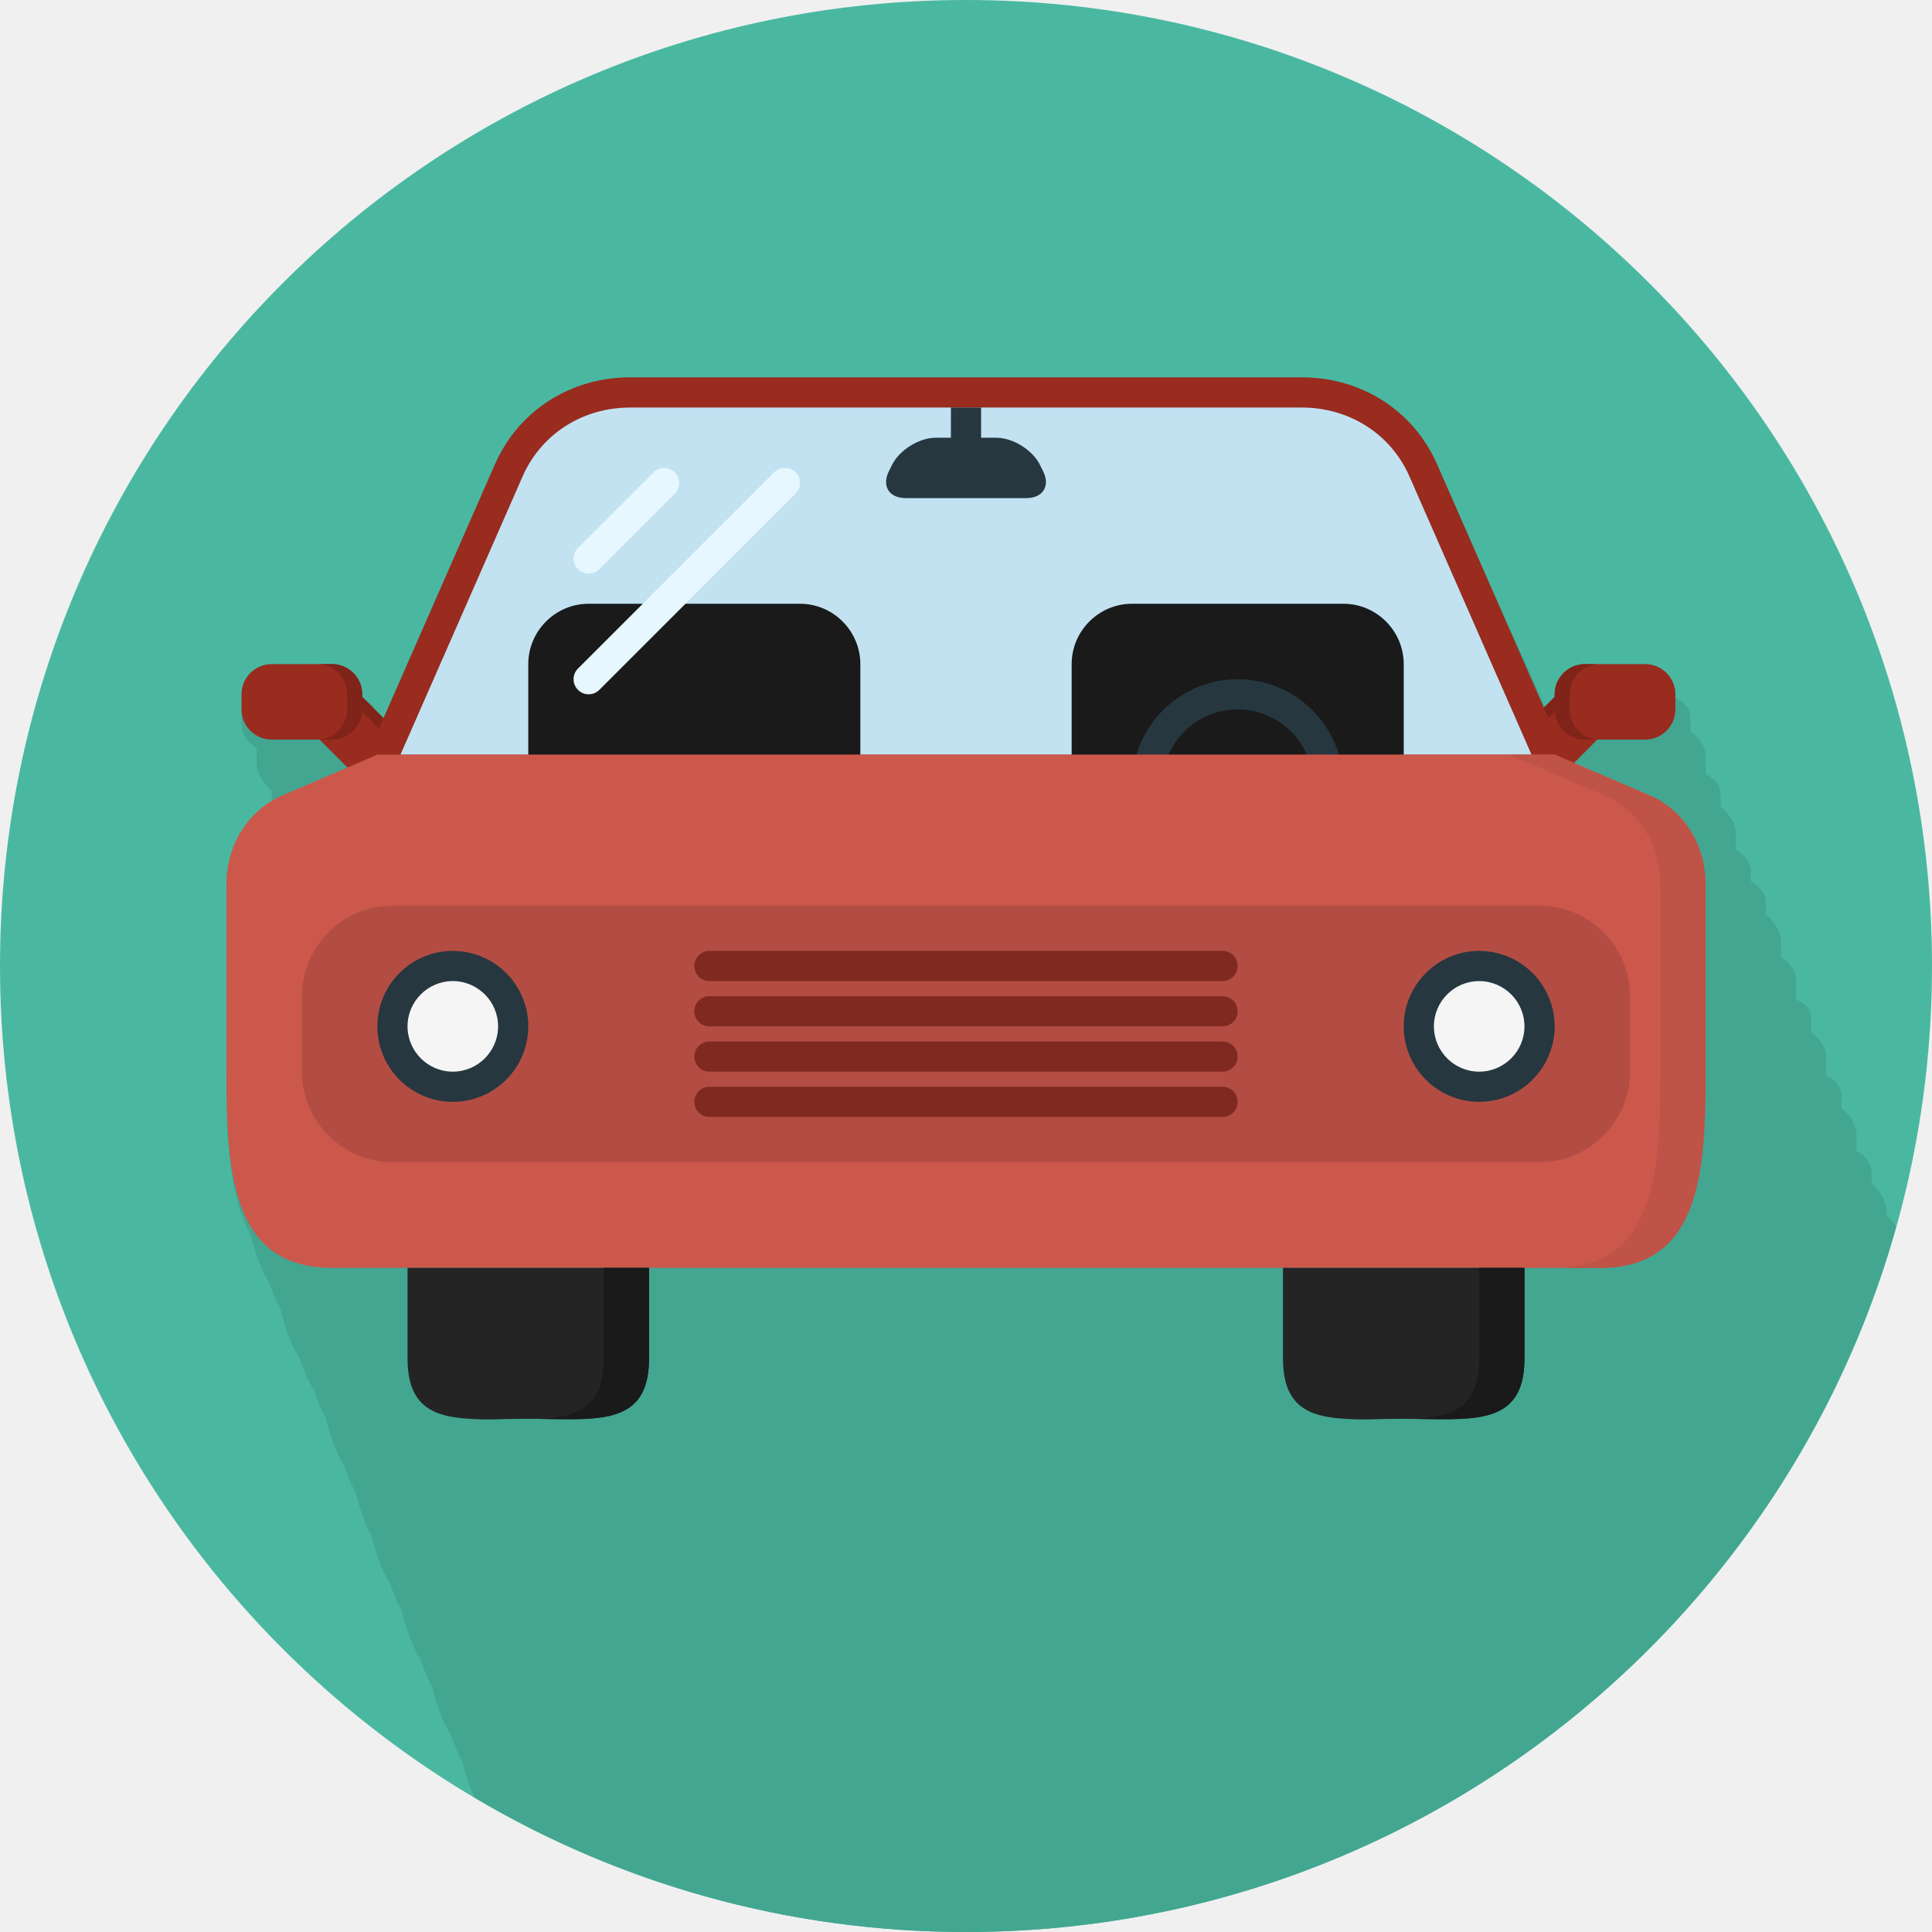
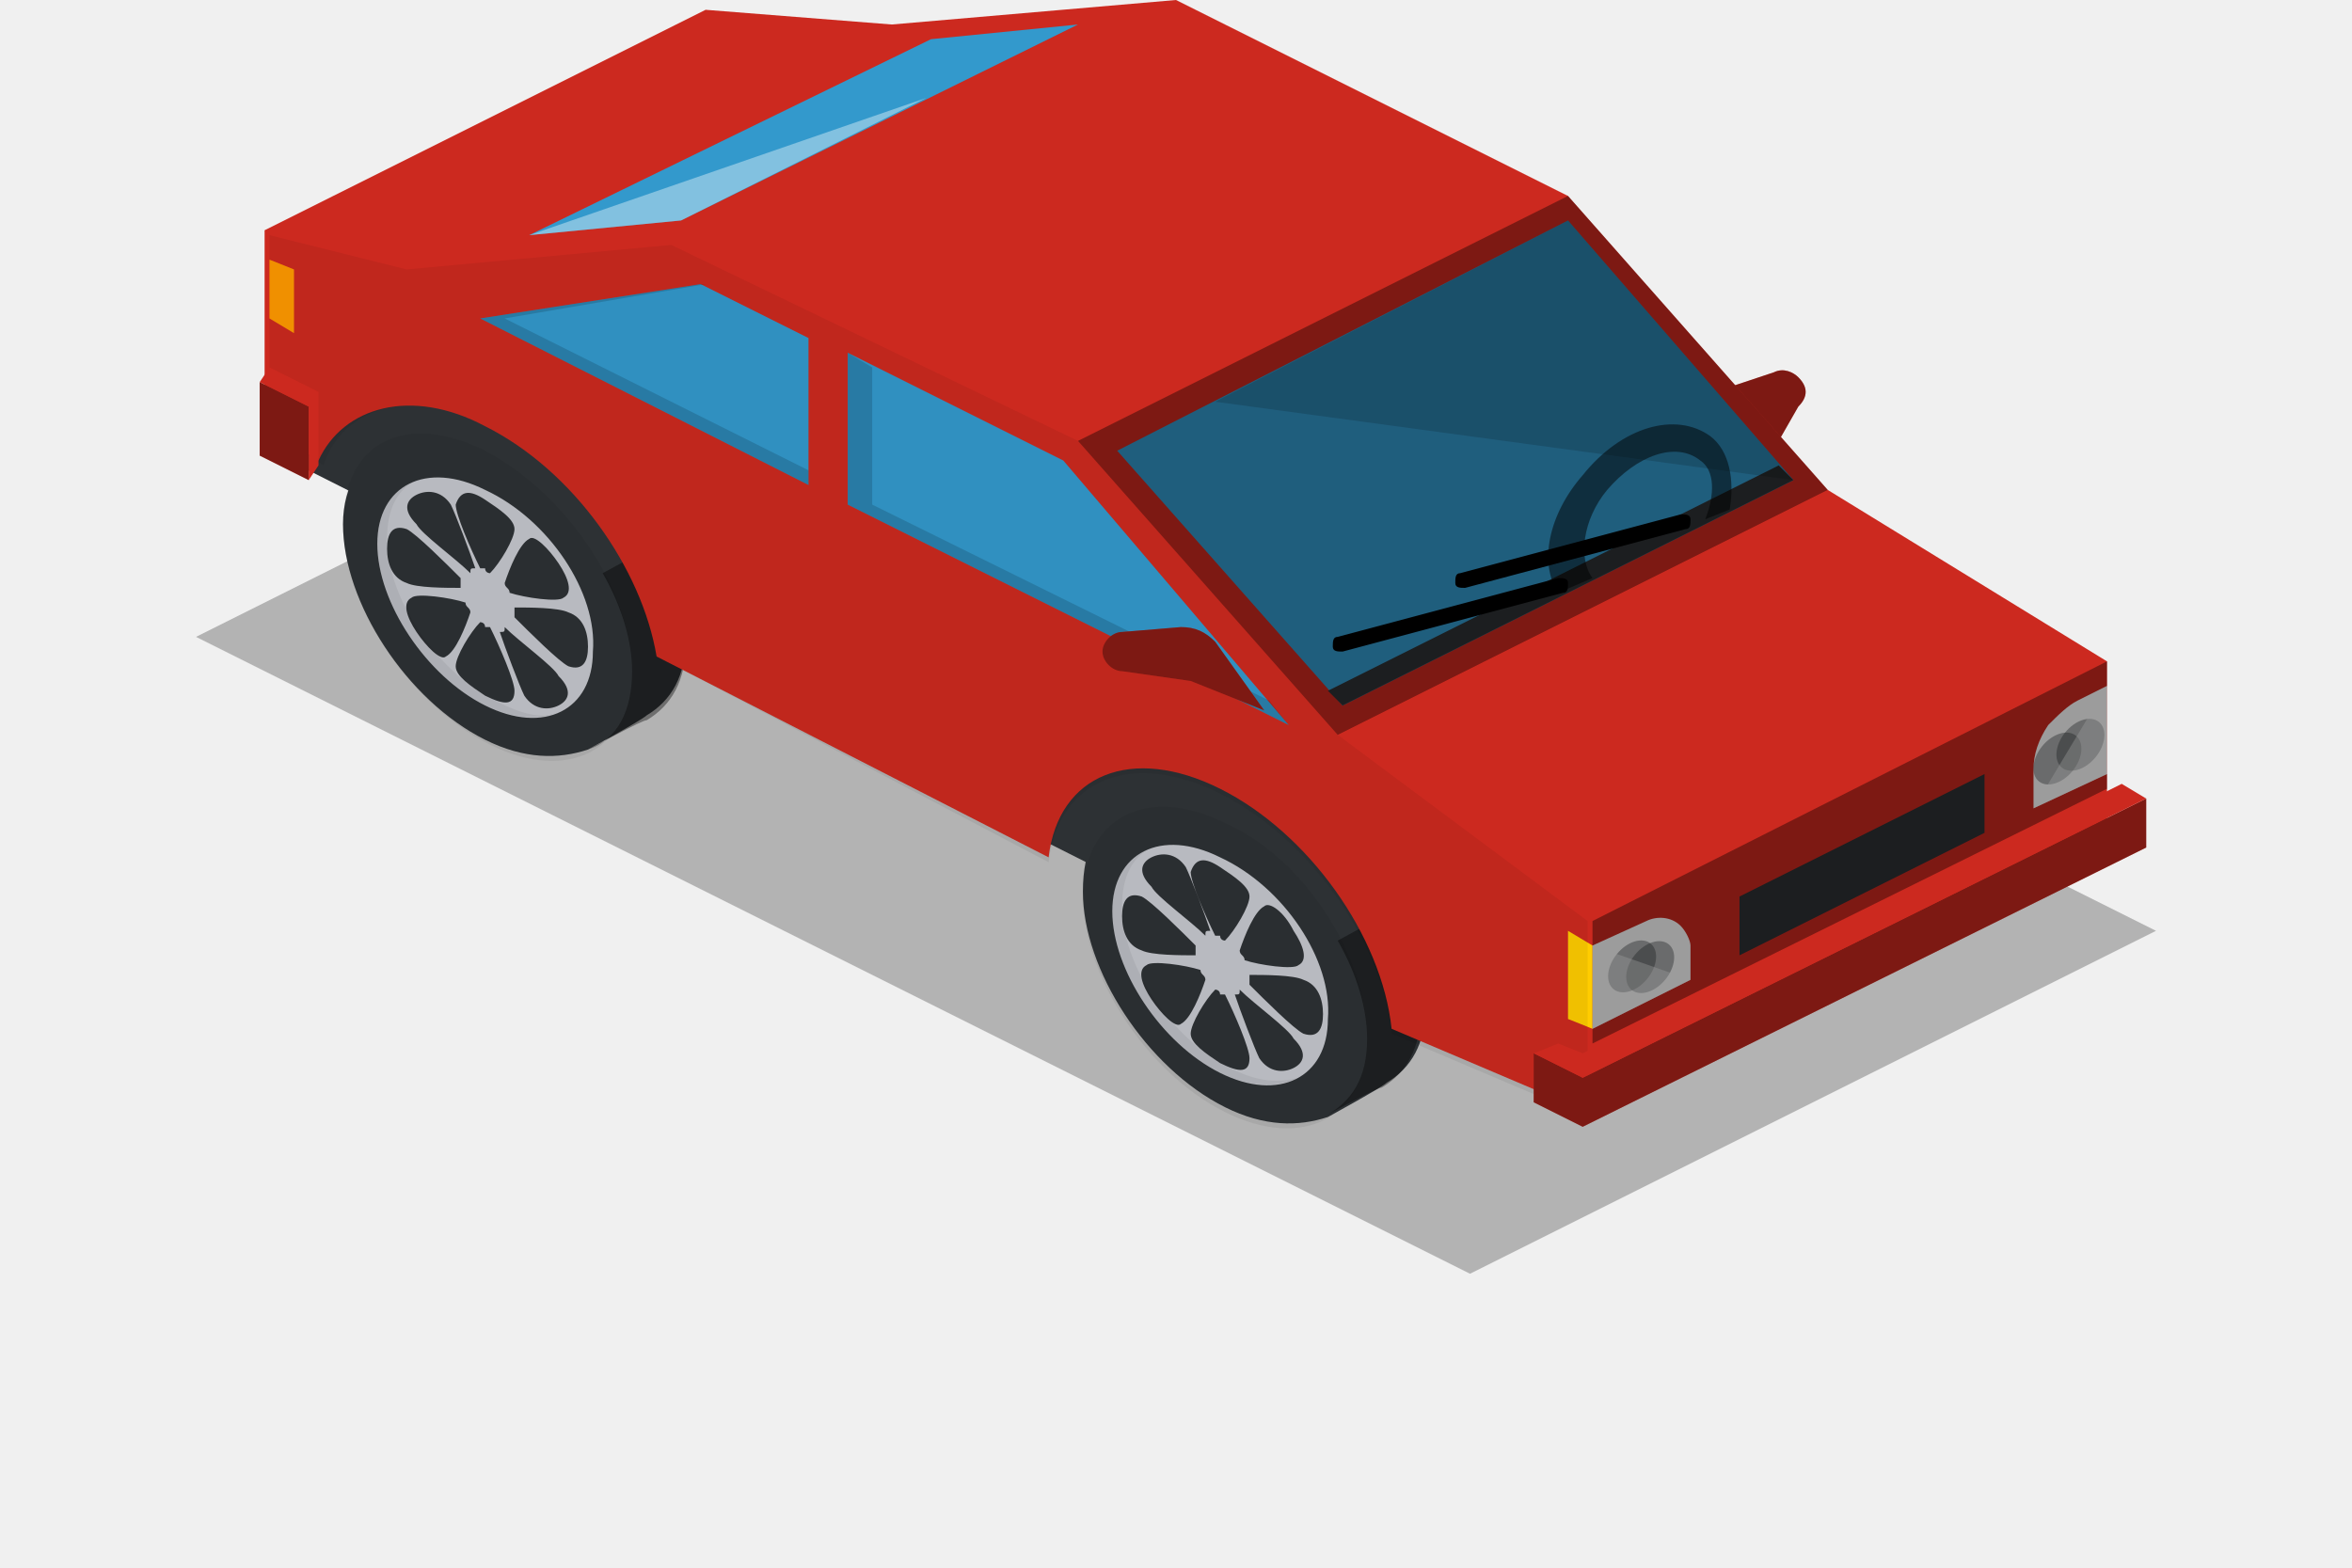
- <svg xmlns="http://www.w3.org/2000/svg" version="1.1" id="Layer_1" viewBox="0 0 512 512" xml:space="preserve">
-   <circle style="fill:#4AB8A1;" cx="256" cy="256" r="256" />
-   <path style="fill:#43A691;" d="M502.504,325.044c-0.684-1.064-1.52-2.064-2.504-2.876v-0.884c0-2.788-1.664-5.76-4-7.576v-0.624  v-2.044c0-2.752-1.672-4.812-4-5.976v-0.172v-0.096v-1.956v-2.048c0-2.716-1.684-5.416-4-7.092v-1.1v-2.048  c0-2.672-1.692-4.508-4-5.544v-0.604v-0.1v-1.952v-2.048c0-2.64-1.7-5.08-4-6.628v-1.568v-2.048c0-2.604-1.708-4.232-4-5.14v-1.008  v-0.1v-1.952v-2.048c0-2.568-1.72-4.776-4-6.188v-0.056v-1.952v-2.048c0-2.536-1.72-5.3-4-7.212v-0.988v-2.048  c0-2.504-1.728-4.504-4-5.784v-0.36v-2.048c0-2.672-1.692-4.716-4-5.916v-0.232v-0.096v-1.952v-2.048c0-2.636-1.704-5.284-4-6.996  v-1.2v-2.048c0-2.6-1.708-4.424-4-5.5v-0.648v-0.096v-1.952v-2.048c0-2.568-1.72-4.972-4-6.548V192.2v-2.048  c0-2.536-1.72-4.168-4-5.112V184c0-4.4-3.6-8-8-8h-12h-4c-4.4,0-8,3.6-8,8v0.688l-2.532,2.532l-17.004-37.688l-11.7-26.644  c-6.276-14.116-20-22.888-35.812-22.888H167.04c-15.804,0-29.532,8.768-35.82,22.904l-29.588,67.416l-2.024-2.02  c-0.532-1.324-1.612-2.312-3-3L96,184.688V184c0-4.4-3.6-8-8-8h-4H72c-4.4,0-8,3.6-8,8v2.048V188v0.096v1.952v2.048  c0,2.504,1.728,4.688,4,6.132v0.016v0.096v1.952v2.048c0,2.476,1.728,5.188,4,7.116v1.08v1.712c-7.492,4.528-12,12.86-12,22.208  v2.048v2.048v46.532v2.052v2.048c0,12.904,0.9,24.996,4.584,34.164c0.076,0.188,0.14,0.388,0.224,0.576  c0.308,0.736,0.648,1.436,0.996,2.132c0.236,0.476,0.444,0.968,0.704,1.42c1.116,4.764,2.728,9.044,4.936,12.668  c0.416,1.308,0.88,2.564,1.388,3.768c0.016,0.032,0.028,0.064,0.04,0.088c0.38,0.876,0.784,1.712,1.216,2.524  c0.148,0.28,0.264,0.584,0.416,0.864c1.12,4.752,2.712,9.04,4.924,12.652c0.804,2.528,1.78,4.872,2.968,7  c0.164,0.296,0.32,0.6,0.492,0.888c0.14,0.248,0.276,0.5,0.428,0.74c0.384,1.212,0.808,2.376,1.272,3.496  c0.036,0.08,0.064,0.152,0.088,0.228c0.356,0.836,0.752,1.636,1.156,2.416c0.18,0.352,0.344,0.724,0.536,1.064  c1.092,4.752,2.672,9,4.892,12.584c0.768,2.468,1.724,4.752,2.868,6.828c0.08,0.148,0.14,0.312,0.224,0.452  c0.636,2.756,1.436,5.352,2.424,7.748c0.048,0.104,0.084,0.212,0.124,0.32c0.344,0.808,0.728,1.584,1.108,2.34  c0.188,0.368,0.348,0.764,0.548,1.124c1.124,4.752,2.736,9.044,4.94,12.68c0.76,2.4,1.7,4.624,2.8,6.672  c0.08,0.14,0.14,0.296,0.216,0.436c1.136,4.792,2.732,9.136,4.964,12.796c0.812,2.54,1.804,4.9,3,7.04  c1.164,4.916,2.804,9.376,5.124,13.096c0.804,2.508,1.796,4.836,2.968,6.964c0.804,3.408,1.868,6.564,3.204,9.436  C163.936,498.988,208.436,512,256,512C373.444,512,472.36,432.876,502.504,325.044z" />
-   <path style="fill:#992B1F;" d="M100,208c-2.048,0-4.092-0.78-5.656-2.344l-12-12c-3.124-3.124-3.124-8.188,0-11.312  s8.188-3.124,11.312,0l12,12c3.124,3.124,3.124,8.188,0,11.312C104.092,207.22,102.048,208,100,208z" />
-   <path style="fill:#80241A;" d="M105.656,194.344l-12-12c-2.08-2.08-5.004-2.744-7.656-2.056c1.336,0.344,2.608,1.008,3.656,2.056  l12,12c3.124,3.124,3.124,8.188,0,11.312c-1.048,1.048-2.32,1.712-3.656,2.056c0.656,0.168,1.324,0.288,2,0.288  c2.048,0,4.092-0.78,5.656-2.344C108.78,202.532,108.78,197.468,105.656,194.344z" />
-   <path style="fill:#992B1F;" d="M96,188c0,4.4-3.6,8-8,8H72c-4.4,0-8-3.6-8-8v-4c0-4.4,3.6-8,8-8h16c4.4,0,8,3.6,8,8V188z" />
-   <path style="fill:#80241A;" d="M88,176h-4c4.4,0,8,3.6,8,8v4c0,4.4-3.6,8-8,8h4c4.4,0,8-3.6,8-8v-4C96,179.6,92.4,176,88,176z" />
-   <path style="fill:#992B1F;" d="M408,208c2.048,0,4.092-0.78,5.656-2.344l12-12c3.124-3.124,3.124-8.188,0-11.312  s-8.188-3.124-11.312,0l-12,12c-3.124,3.124-3.124,8.188,0,11.312C403.908,207.22,405.952,208,408,208z" />
-   <path style="fill:#80241A;" d="M402.344,194.344l12-12c2.08-2.08,5.004-2.744,7.656-2.056c-1.336,0.344-2.608,1.008-3.656,2.056  l-12,12c-3.124,3.124-3.124,8.188,0,11.312c1.048,1.048,2.32,1.712,3.656,2.056c-0.656,0.168-1.324,0.288-2,0.288  c-2.048,0-4.092-0.78-5.656-2.344C399.22,202.532,399.22,197.468,402.344,194.344z" />
-   <path style="fill:#992B1F;" d="M412,188c0,4.4,3.6,8,8,8h16c4.4,0,8-3.6,8-8v-4c0-4.4-3.6-8-8-8h-16c-4.4,0-8,3.6-8,8V188z" />
-   <path style="fill:#80241A;" d="M420,176h4c-4.4,0-8,3.6-8,8v4c0,4.4,3.6,8,8,8h-4c-4.4,0-8-3.6-8-8v-4C412,179.6,415.6,176,420,176z  " />
-   <path style="fill:#C2E2F2;" d="M377.108,124.512C371.292,111.428,358.736,104,344.956,104H256h-88.956  c-13.776,0-26.336,7.424-32.152,20.512L100,204h156h156L377.108,124.512z" />
-   <g>
-     <path style="fill:#1A1A1A;" d="M228,200c0,8.8-7.2,16-16,16h-56c-8.8,0-16-7.2-16-16v-24c0-8.8,7.2-16,16-16h56c8.8,0,16,7.2,16,16   V200z" />
-     <path style="fill:#1A1A1A;" d="M372,200c0,8.8-7.2,16-16,16h-56c-8.8,0-16-7.2-16-16v-24c0-8.8,7.2-16,16-16h56c8.8,0,16,7.2,16,16   V200z" />
-   </g>
-   <path style="fill:#263740;" d="M328,236c-15.436,0-28-12.56-28-28s12.564-28,28-28s28,12.56,28,28S343.436,236,328,236z M328,188  c-11.028,0-20,8.972-20,20s8.972,20,20,20s20-8.972,20-20S339.028,188,328,188z" />
-   <path style="fill:#992B1F;" d="M412,208H100c-1.352,0-2.608-0.68-3.348-1.812s-0.86-2.56-0.316-3.796l34.892-79.488  C137.512,108.768,151.236,100,167.044,100H344.96c15.804,0,29.532,8.768,35.812,22.888l34.896,79.504  c0.544,1.236,0.416,2.664-0.316,3.796C414.616,207.32,413.352,208,412,208z M106.124,200h299.752l-32.42-73.88  C368.488,114.952,357.564,108,344.96,108H167.048c-12.608,0-23.532,6.948-28.5,18.136L106.124,200z" />
-   <path style="fill:#CC584C;" d="M436.564,210.532L412,200H256H100l-24.564,10.532C65.9,214.384,60,223.76,60,234.46v50.632  C60,312.196,62.132,336,88,336h168h168c25.868,0,28-23.804,28-50.908V234.46C452,223.756,446.092,214.384,436.564,210.532z" />
-   <path style="fill:#BF5347;" d="M436.564,210.532L412,200h-12l24.564,10.532C434.104,214.384,440,223.76,440,234.46v50.632  c0,27.104-2.132,50.908-28,50.908h12c25.868,0,28-23.804,28-50.908V234.46C452,223.756,446.092,214.384,436.564,210.532z" />
-   <path style="fill:#B34D43;" d="M432,284c0,13.2-10.8,24-24,24H104c-13.2,0-24-10.8-24-24v-20c0-13.2,10.8-24,24-24h304  c13.2,0,24,10.8,24,24V284z" />
-   <g>
-     <path style="fill:#802920;" d="M324,288H188c-2.212,0-4,1.792-4,4s1.788,4,4,4h136c2.212,0,4-1.792,4-4S326.212,288,324,288z" />
-     <path style="fill:#802920;" d="M324,276H188c-2.212,0-4,1.792-4,4s1.788,4,4,4h136c2.212,0,4-1.792,4-4S326.212,276,324,276z" />
-     <path style="fill:#802920;" d="M324,264H188c-2.212,0-4,1.792-4,4s1.788,4,4,4h136c2.212,0,4-1.792,4-4S326.212,264,324,264z" />
-     <path style="fill:#802920;" d="M188,260h136c2.212,0,4-1.792,4-4s-1.788-4-4-4H188c-2.212,0-4,1.792-4,4   C184,258.208,185.788,260,188,260z" />
-   </g>
-   <g>
-     <path style="fill:#E6F7FF;" d="M156,152c-1.024,0-2.048-0.392-2.828-1.172c-1.564-1.564-1.564-4.092,0-5.656l20-20   c1.564-1.564,4.092-1.564,5.656,0s1.564,4.092,0,5.656l-20,20C158.048,151.608,157.024,152,156,152z" />
-     <path style="fill:#E6F7FF;" d="M156,184c-1.024,0-2.048-0.392-2.828-1.172c-1.564-1.564-1.564-4.092,0-5.656l52-52   c1.564-1.564,4.092-1.564,5.656,0s1.564,4.092,0,5.656l-52,52C158.048,183.608,157.024,184,156,184z" />
-   </g>
-   <g>
-     <path style="fill:#242424;" d="M108,336v24c0,18.48,14.28,16,32,16s32,2.48,32-16v-24H108z" />
-     <path style="fill:#242424;" d="M340,336v24c0,18.48,14.28,16,32,16s32,2.48,32-16v-24H340z" />
-   </g>
-   <g>
-     <path style="fill:#1A1A1A;" d="M360,376c-1,0-1.984,0.008-2.956,0.02c2.768,0.128,5.776,0.088,8.956,0.044   C364.056,376.032,362.056,376,360,376z" />
-     <path style="fill:#1A1A1A;" d="M392,336v24c0,12.836-6.9,15.556-17.044,16.02C391.28,376.22,404,377.436,404,360v-24H392z" />
-     <path style="fill:#1A1A1A;" d="M128,376c-1,0-1.984,0.008-2.956,0.02c2.768,0.128,5.776,0.088,8.956,0.044   C132.056,376.032,130.056,376,128,376z" />
-     <path style="fill:#1A1A1A;" d="M160,336v24c0,12.836-6.9,15.556-17.044,16.02C159.28,376.22,172,377.436,172,360v-24H160z" />
-   </g>
-   <path style="fill:#F5F5F5;" d="M136,272c0,8.844-7.156,16-16.004,16c-8.84,0-15.996-7.156-15.996-16s7.156-16,15.996-16  C128.844,256,136,263.156,136,272z" />
-   <path style="fill:#263740;" d="M119.996,292C108.968,292,100,283.028,100,272s8.968-20,19.996-20c11.032,0,20.004,8.972,20.004,20  S131.028,292,119.996,292z M119.996,260c-6.612,0-11.996,5.384-11.996,12s5.384,12,11.996,12S132,278.616,132,272  S126.608,260,119.996,260z" />
-   <path style="fill:#F5F5F5;" d="M408,272c0,8.844-7.156,16-16.004,16c-8.84,0-15.996-7.156-15.996-16s7.156-16,15.996-16  C400.844,256,408,263.156,408,272z" />
-   <g>
-     <path style="fill:#263740;" d="M391.996,292C380.968,292,372,283.028,372,272s8.968-20,19.996-20c11.032,0,20.004,8.972,20.004,20   S403.028,292,391.996,292z M391.996,260c-6.612,0-11.996,5.384-11.996,12s5.384,12,11.996,12S404,278.616,404,272   S398.608,260,391.996,260z" />
-     <rect x="252" y="108" style="fill:#263740;" width="8" height="12" />
-     <path style="fill:#263740;" d="M276.42,124.844C278.392,128.78,276.4,132,272,132h-32c-4.4,0-6.392-3.22-4.42-7.156l0.844-1.688   C238.392,119.22,243.6,116,248,116h16c4.4,0,9.608,3.22,11.58,7.156L276.42,124.844z" />
-   </g>
+ <svg xmlns="http://www.w3.org/2000/svg" xml:space="preserve" viewBox="0 0 48 32" id="car">
+   <path fill="#CC291F" d="m35 8 1.2-.4c.2-.1.4 0 .5.1.2.2.2.4 0 .6l-.4.7L35 8z" />
+   <path d="m35 8 1.2-.4c.2-.1.4 0 .5.1.2.2.2.4 0 .6l-.4.7" opacity=".39" />
+   <path fill="#262626" d="m30 26 14-7L18 6 4 13z" opacity=".3" />
+   <path fill="#2D3134" d="M30.5 21.8 42 16.3 17 3.7 5.5 9.2z" />
+   <path fill="#2D3134" d="M26.1 16.1c-.8-.4-1.5-.4-2-.2l-1.1.6c-.6.3-.9.8-.9 1.7 0 1.6 1.3 3.6 2.9 4.4.8.4 1.5.4 2.1.2 0 0 1.1-.6 1.2-.7.5-.3.8-.8.8-1.6-.1-1.6-1.4-3.5-3-4.4z" />
+   <path d="M27 22.8c.2-.1 1.1-.6 1.2-.6.5-.3.8-.8.8-1.6 0-.7-.2-1.4-.6-2l-1.1.6c.4.7.6 1.4.6 2 0 .8-.3 1.3-.9 1.6z" opacity=".39" />
+   <path fill="#C4C6CC" d="M24.9 17.5c-1.2-.6-2.2-.1-2.2 1.1 0 1.2 1 2.7 2.2 3.3s2.2.1 2.2-1.1c.1-1.2-.9-2.7-2.2-3.3zm1.5 1.5c.2.3.3.6.1.7-.1.1-.8 0-1.1-.1 0-.1-.1-.1-.1-.2.1-.3.3-.8.5-.9.1-.1.4.1.6.5zm-1.5-1.3c.3.2.6.4.6.6 0 .2-.3.7-.5.9 0 0-.1 0-.1-.1h-.1c-.2-.4-.5-1.1-.5-1.3.1-.3.3-.3.6-.1zm-1.4-.2c.2-.1.5-.1.7.2.1.2.4 1 .5 1.3-.1 0-.1 0-.1.1-.3-.3-1-.8-1.1-1-.3-.3-.2-.5 0-.6zm-.6 1.2c0-.3.1-.5.4-.4.2.1.8.7 1.1 1v.2c-.3 0-.9 0-1.1-.1-.3-.1-.4-.4-.4-.7zm.6 1.7c-.2-.3-.3-.6-.1-.7.1-.1.8 0 1.1.1 0 .1.1.1.1.2-.1.3-.3.8-.5.9-.1.1-.4-.2-.6-.5zm1.4 1.3c-.3-.2-.6-.4-.6-.6 0-.2.3-.7.5-.9 0 0 .1 0 .1.1h.1c.2.4.5 1.1.5 1.3 0 .3-.2.3-.6.1zm1.5.1c-.2.1-.5.1-.7-.2-.1-.2-.4-1-.5-1.3.1 0 .1 0 .1-.1.3.3 1 .8 1.1 1 .3.3.2.5 0 .6zm.2-.7c-.2-.1-.8-.7-1.1-1v-.2c.3 0 .9 0 1.1.1.3.1.4.4.4.7 0 .3-.1.5-.4.4z" />
+   <path d="M25.1 21.8c-1.2-.6-2.2-2.1-2.2-3.3 0-.6.2-1 .6-1.2-.5.2-.8.6-.8 1.3 0 1.2 1 2.7 2.2 3.3.6.3 1.2.3 1.6.1-.4.1-.8.1-1.4-.2z" opacity=".06" />
+   <path d="M27.9 21.2c0 1.6-1.3 2.3-2.9 1.5-1.6-.8-2.9-2.8-2.9-4.4s1.3-2.3 2.9-1.5c1.6.7 2.9 2.7 2.9 4.4z" opacity=".06" />
+   <path fill="#2D3134" d="M11.1 8.7c-.8-.4-1.5-.4-2-.2l-1.2.6c-.5.2-.9.8-.9 1.6 0 1.6 1.3 3.6 2.9 4.4.8.4 1.5.4 2.1.2 0 0 1.1-.6 1.2-.7.5-.3.8-.8.8-1.6 0-1.5-1.3-3.5-2.9-4.3z" />
+   <path d="M12 15.3c.2-.1 1.1-.6 1.2-.6.5-.3.8-.8.8-1.6 0-.7-.2-1.4-.6-2l-1.1.6c.4.7.6 1.4.6 2 0 .8-.3 1.4-.9 1.6z" opacity=".39" />
+   <path fill="#C4C6CC" d="M9.9 10c-1.2-.6-2.2-.1-2.2 1.1 0 1.2 1 2.7 2.2 3.3s2.2.1 2.2-1.1c.1-1.2-.9-2.7-2.2-3.3zm1.5 1.5c.2.3.3.6.1.7-.1.1-.8 0-1.1-.1 0-.1-.1-.1-.1-.2.1-.3.3-.8.5-.9.1-.1.4.2.6.5zm-1.5-1.3c.3.2.6.4.6.6 0 .2-.3.7-.5.9 0 0-.1 0-.1-.1h-.1c-.2-.4-.5-1.1-.5-1.3.1-.3.3-.3.6-.1zm-1.4-.1c.2-.1.5-.1.7.2.1.2.4 1 .5 1.3-.1 0-.1 0-.1.1-.3-.3-1-.8-1.1-1-.3-.3-.2-.5 0-.6zm-.6 1.1c0-.3.1-.5.4-.4.2.1.8.7 1.1 1v.2c-.3 0-.9 0-1.1-.1-.3-.1-.4-.4-.4-.7zm.6 1.7c-.2-.3-.3-.6-.1-.7.1-.1.8 0 1.1.1 0 .1.1.1.1.2-.1.3-.3.8-.5.9-.1.1-.4-.2-.6-.5zm1.4 1.3c-.3-.2-.6-.4-.6-.6 0-.2.3-.7.5-.9 0 0 .1 0 .1.1h.1c.2.4.5 1.1.5 1.3 0 .3-.2.3-.6.1zm1.5.2c-.2.1-.5.1-.7-.2-.1-.2-.4-1-.5-1.3.1 0 .1 0 .1-.1.3.3 1 .8 1.1 1 .3.3.2.5 0 .6zm.2-.8c-.2-.1-.8-.7-1.1-1v-.2c.3 0 .9 0 1.1.1.3.1.4.4.4.7s-.1.5-.4.4z" />
+   <path d="M10.1 14.3c-1.2-.6-2.2-2.1-2.2-3.3 0-.6.2-1 .6-1.2-.5.2-.8.6-.8 1.3 0 1.2 1 2.7 2.2 3.3.6.3 1.2.3 1.6.1-.4.2-.8.1-1.4-.2z" opacity=".06" />
+   <path d="M12.9 13.7c0 1.6-1.3 2.3-2.9 1.5s-3-2.8-3-4.5 1.3-2.3 2.9-1.5c1.7.9 3 2.9 3 4.5z" opacity=".06" />
+   <path fill="#CC291F" d="M37.3 10 32 4l-8-4-5.8.5-3.8-.3-9 4.5v4l1.1.7c.5-1.1 1.9-1.5 3.4-.7 1.8.9 3.2 2.9 3.5 4.7l8 4.1c.2-1.7 1.7-2.3 3.5-1.4 1.8.9 3.3 3 3.5 4.9l4 1.7L43 17.5v-4L37.3 10z" />
+   <path fill="#39C" d="M22.8 9.2 32 4.5l4.6 5.3-9.2 4.6z" />
+   <path fill="#2D3134" d="m36.3 9.5-9.2 4.6.3.3 9.2-4.6z" />
+   <path d="M24.8 8.2 32 4.5l4.6 5.3z" opacity=".15" />
+   <path fill="#39C" d="m19 .8 3-.3-8.1 4-3.1.3z" />
+   <path fill="#FFF" d="m18.9 2-5 2.5-3.1.3z" opacity=".39" />
+   <path fill="#FFF" d="M43 14v1.8l-1.5.7v-.8c0-.3.1-.6.3-.9.2-.2.4-.4.6-.5l.6-.3zM32.5 19.3l1.1-.5c.2-.1.5-.1.7.1.1.1.2.3.2.4v.7l-2 1v-1.7z" />
+   <path fill="#FC0" d="M32.5 19.3 32 19v1.8l.5.2z" />
+   <ellipse cx="33.7" cy="19.7" fill="#2D3134" opacity=".39" rx=".6" ry=".4" transform="rotate(129.144 33.679 19.715)" />
+   <ellipse cx="33.3" cy="19.7" fill="#2D3134" opacity=".39" rx=".6" ry=".4" transform="rotate(129.144 33.298 19.715)" />
+   <ellipse cx="42.4" cy="15.2" fill="#2D3134" opacity=".39" rx=".6" ry=".4" transform="rotate(129.144 42.428 15.215)" />
+   <ellipse cx="42.1" cy="15.5" fill="#2D3134" opacity=".39" rx=".6" ry=".4" transform="rotate(129.144 42.048 15.465)" />
+   <path fill="#2D3134" d="m35.5 18.3 5-2.5V17l-5 2.5z" />
+   <path fill="#F90" d="m6 5.5-.5-.2v1.2l.5.3z" />
+   <path fill="#39C" d="m17.3 10.3 9 4.5-4.6-5.4-4.4-2.2zM16.5 6.9l-2.2-1.1-4.5.7 6.7 3.4z" />
+   <path d="M17.8 10.3V7.5l-.5-.3v3.1l9 4.5-.4-.5zM10.3 6.5l4.1-.7h-.1l-4.5.7 6.7 3.4v-.3z" opacity=".15" />
+   <path d="M27.3 15 22 9l-8.3-4-5.4.5-2.8-.7v4l1.1.7c.4-1.2 1.8-1.6 3.3-.8 1.8.9 3.2 2.9 3.5 4.7l.2.1 7.8 4.1c.2-1.7 1.7-2.3 3.5-1.4 1.8.9 3.3 3 3.5 4.9l4 1.7v-4L27.3 15z" opacity=".06" />
+   <path fill="#CC291F" d="m5.3 7.8 1 .5v1.5l-1-.5z" />
+   <path d="m5.3 7.8 1 .5v1.5l-1-.5z" opacity=".39" />
+   <path fill="#CC291F" d="M6.3 8.3v1.5l.2-.3V8l-1-.5-.2.3zM32.3 23l11.5-5.7v-1L32.3 22l-1-.5v1z" />
+   <path d="m32.3 23 11.5-5.7v-1L32.3 22l-1-.5v1z" opacity=".39" />
+   <path fill="#CC291F" d="m32.3 21.5 11-5.5.5.3L32.3 22l-1-.5.5-.2z" />
+   <path fill="#FFF" d="m32.5 19.3 2 .7-2 1zM43 14v1.8l-1.5.7z" opacity=".39" />
+   <path fill="#CC291F" d="m25.8 14.5-1-1.4c-.2-.2-.4-.3-.7-.3l-1.2.1c-.2 0-.4.2-.4.4s.2.4.4.4l1.4.2 1.5.6z" />
+   <path d="m25.8 14.5-1-1.4c-.2-.2-.4-.3-.7-.3l-1.2.1c-.2 0-.4.2-.4.4s.2.4.4.4l1.4.2 1.5.6z" opacity=".39" />
+   <path d="M29.7 11.9c0 .1.1.1.2.1l4.5-1.2c.1 0 .1-.1.1-.2s-.1-.1-.2-.1l-4.5 1.2c-.1 0-.1.1-.1.2zM27.2 13.2c0 .1.1.1.2.1l4.5-1.2c.1 0 .1-.1.1-.2s-.1-.1-.2-.1L27.3 13c-.1 0-.1.1-.1.2z" />
+   <path d="M35.3 10.4c.1-.6 0-1.2-.4-1.5-.7-.5-1.8-.2-2.6.8-.7.8-.9 1.8-.5 2.4l.7-.3c-.3-.4-.2-1.2.3-1.8.6-.7 1.4-1 1.9-.6.3.2.3.7.1 1.2l.5-.2z" opacity=".5" />
+   <path d="m37.3 10-10 5L22 9l10-5zM43 13.5l-10.5 5.3v2.5L43 16.1z" opacity=".39" />
</svg>
